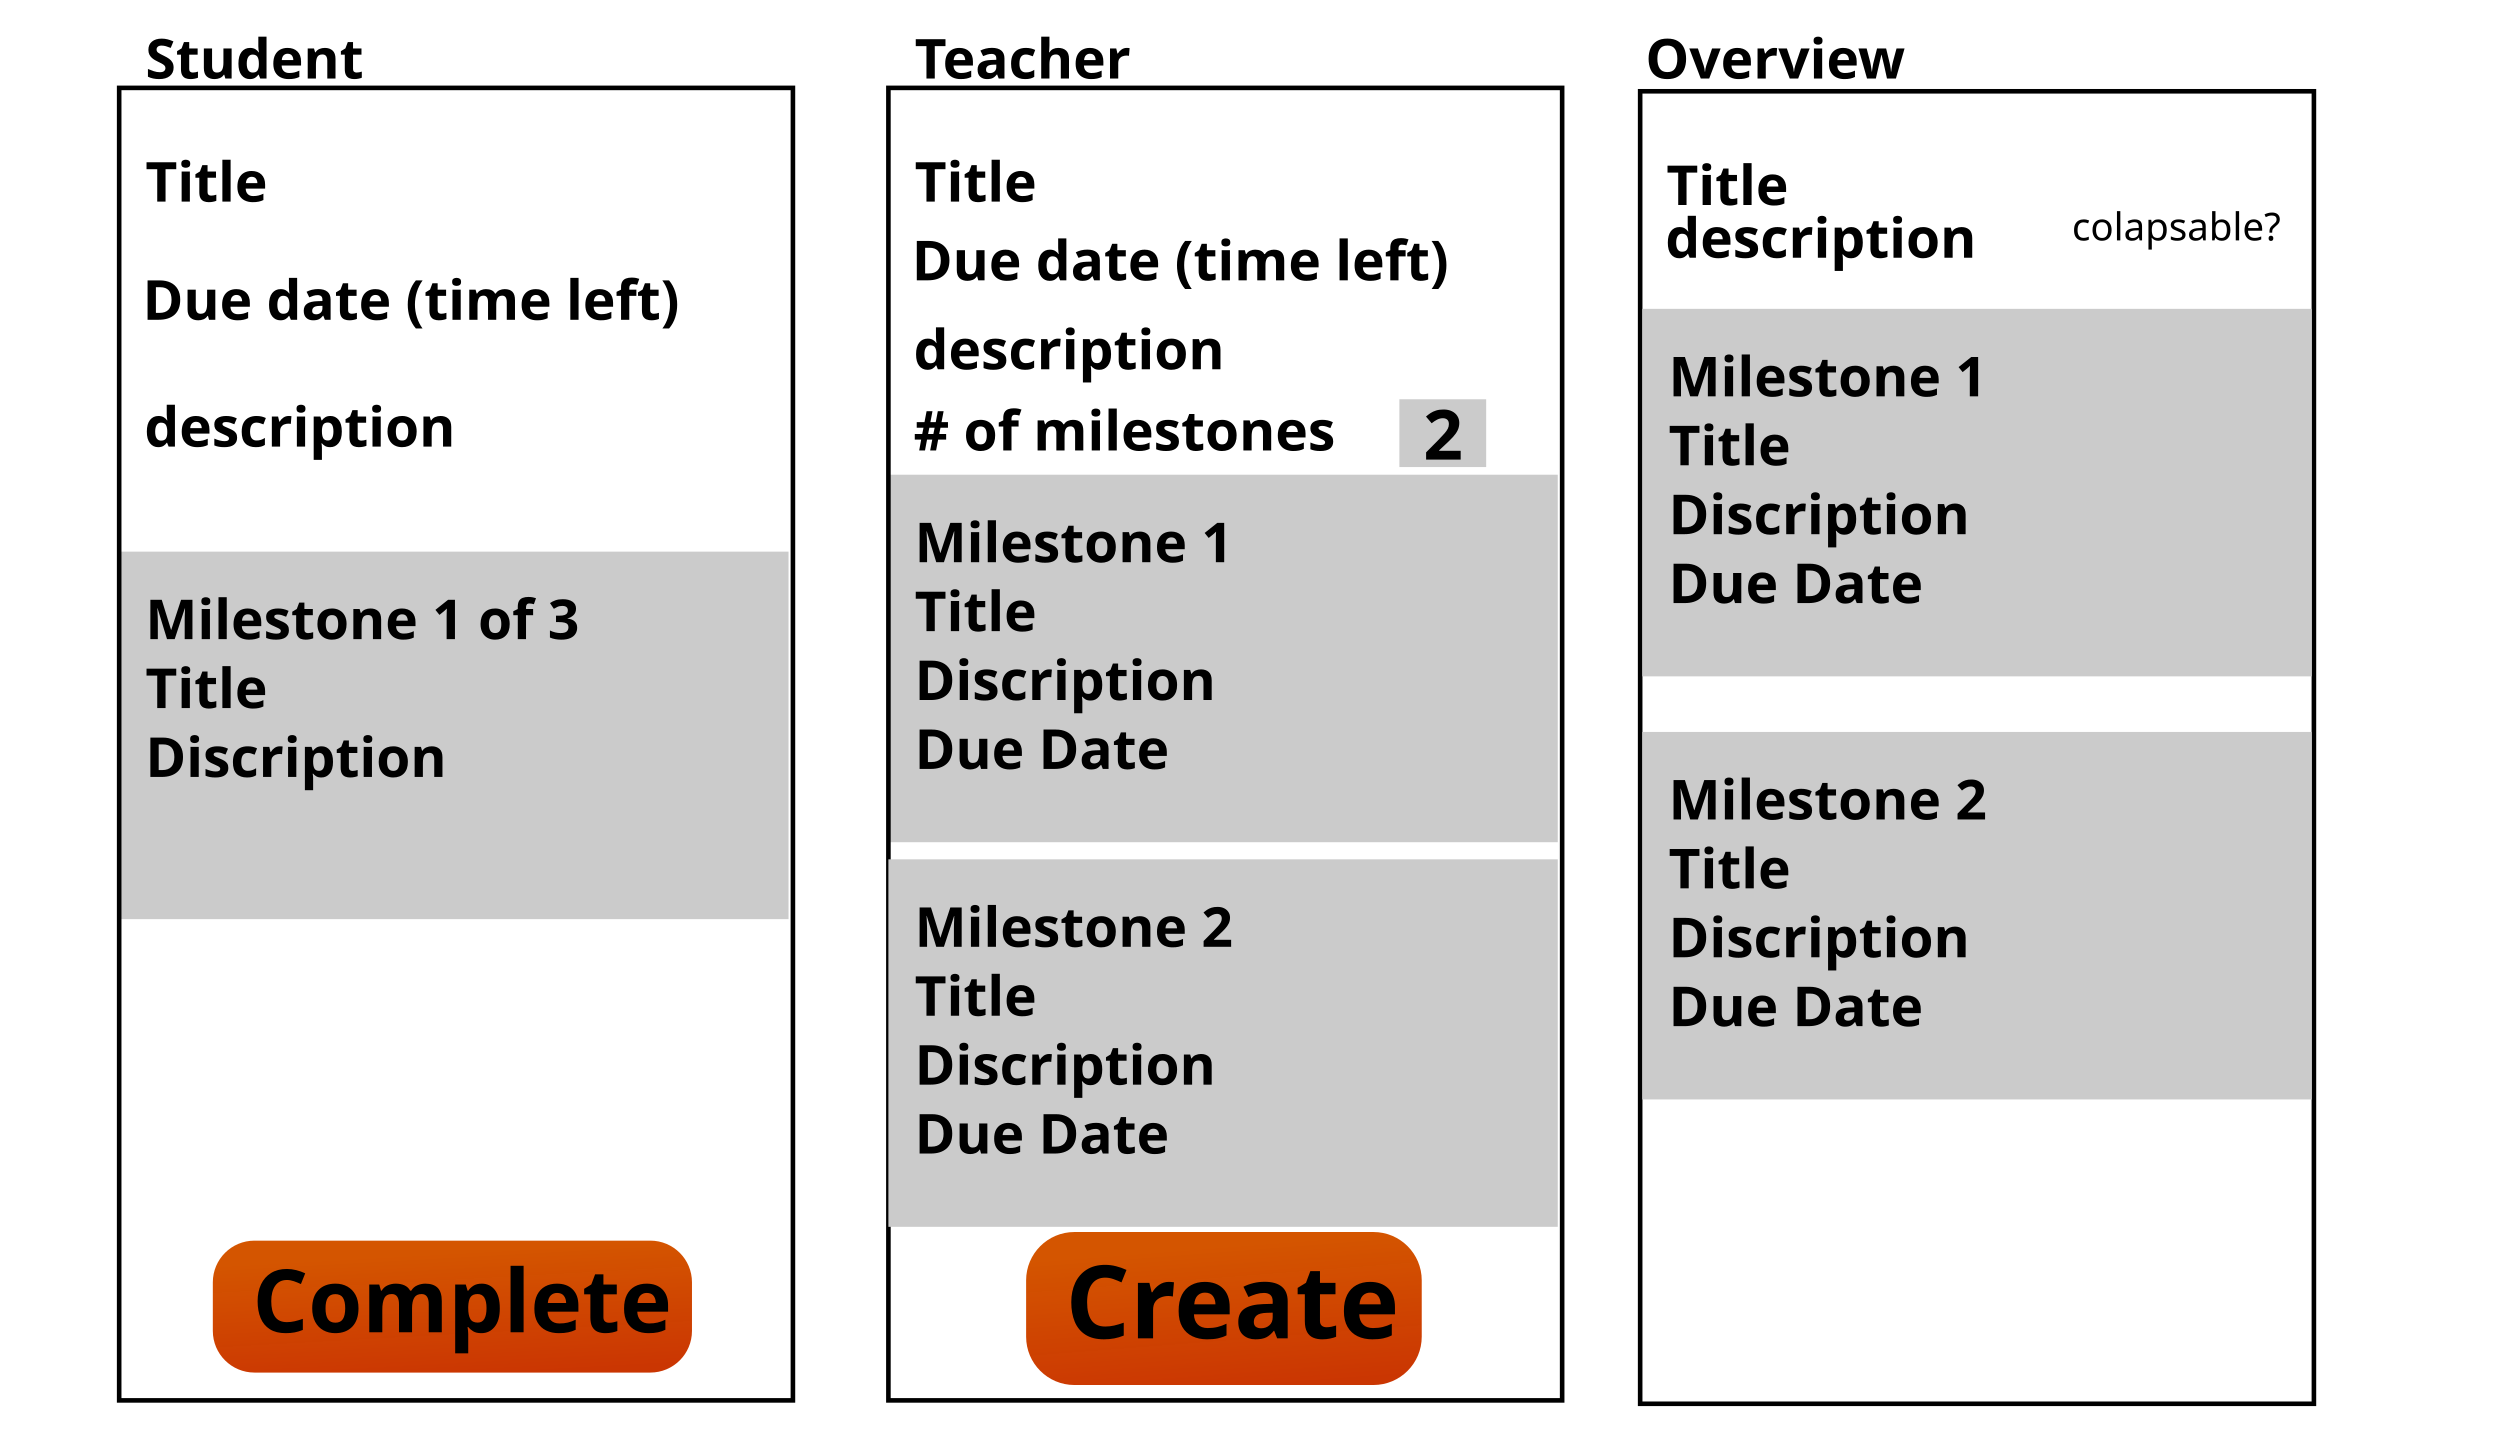
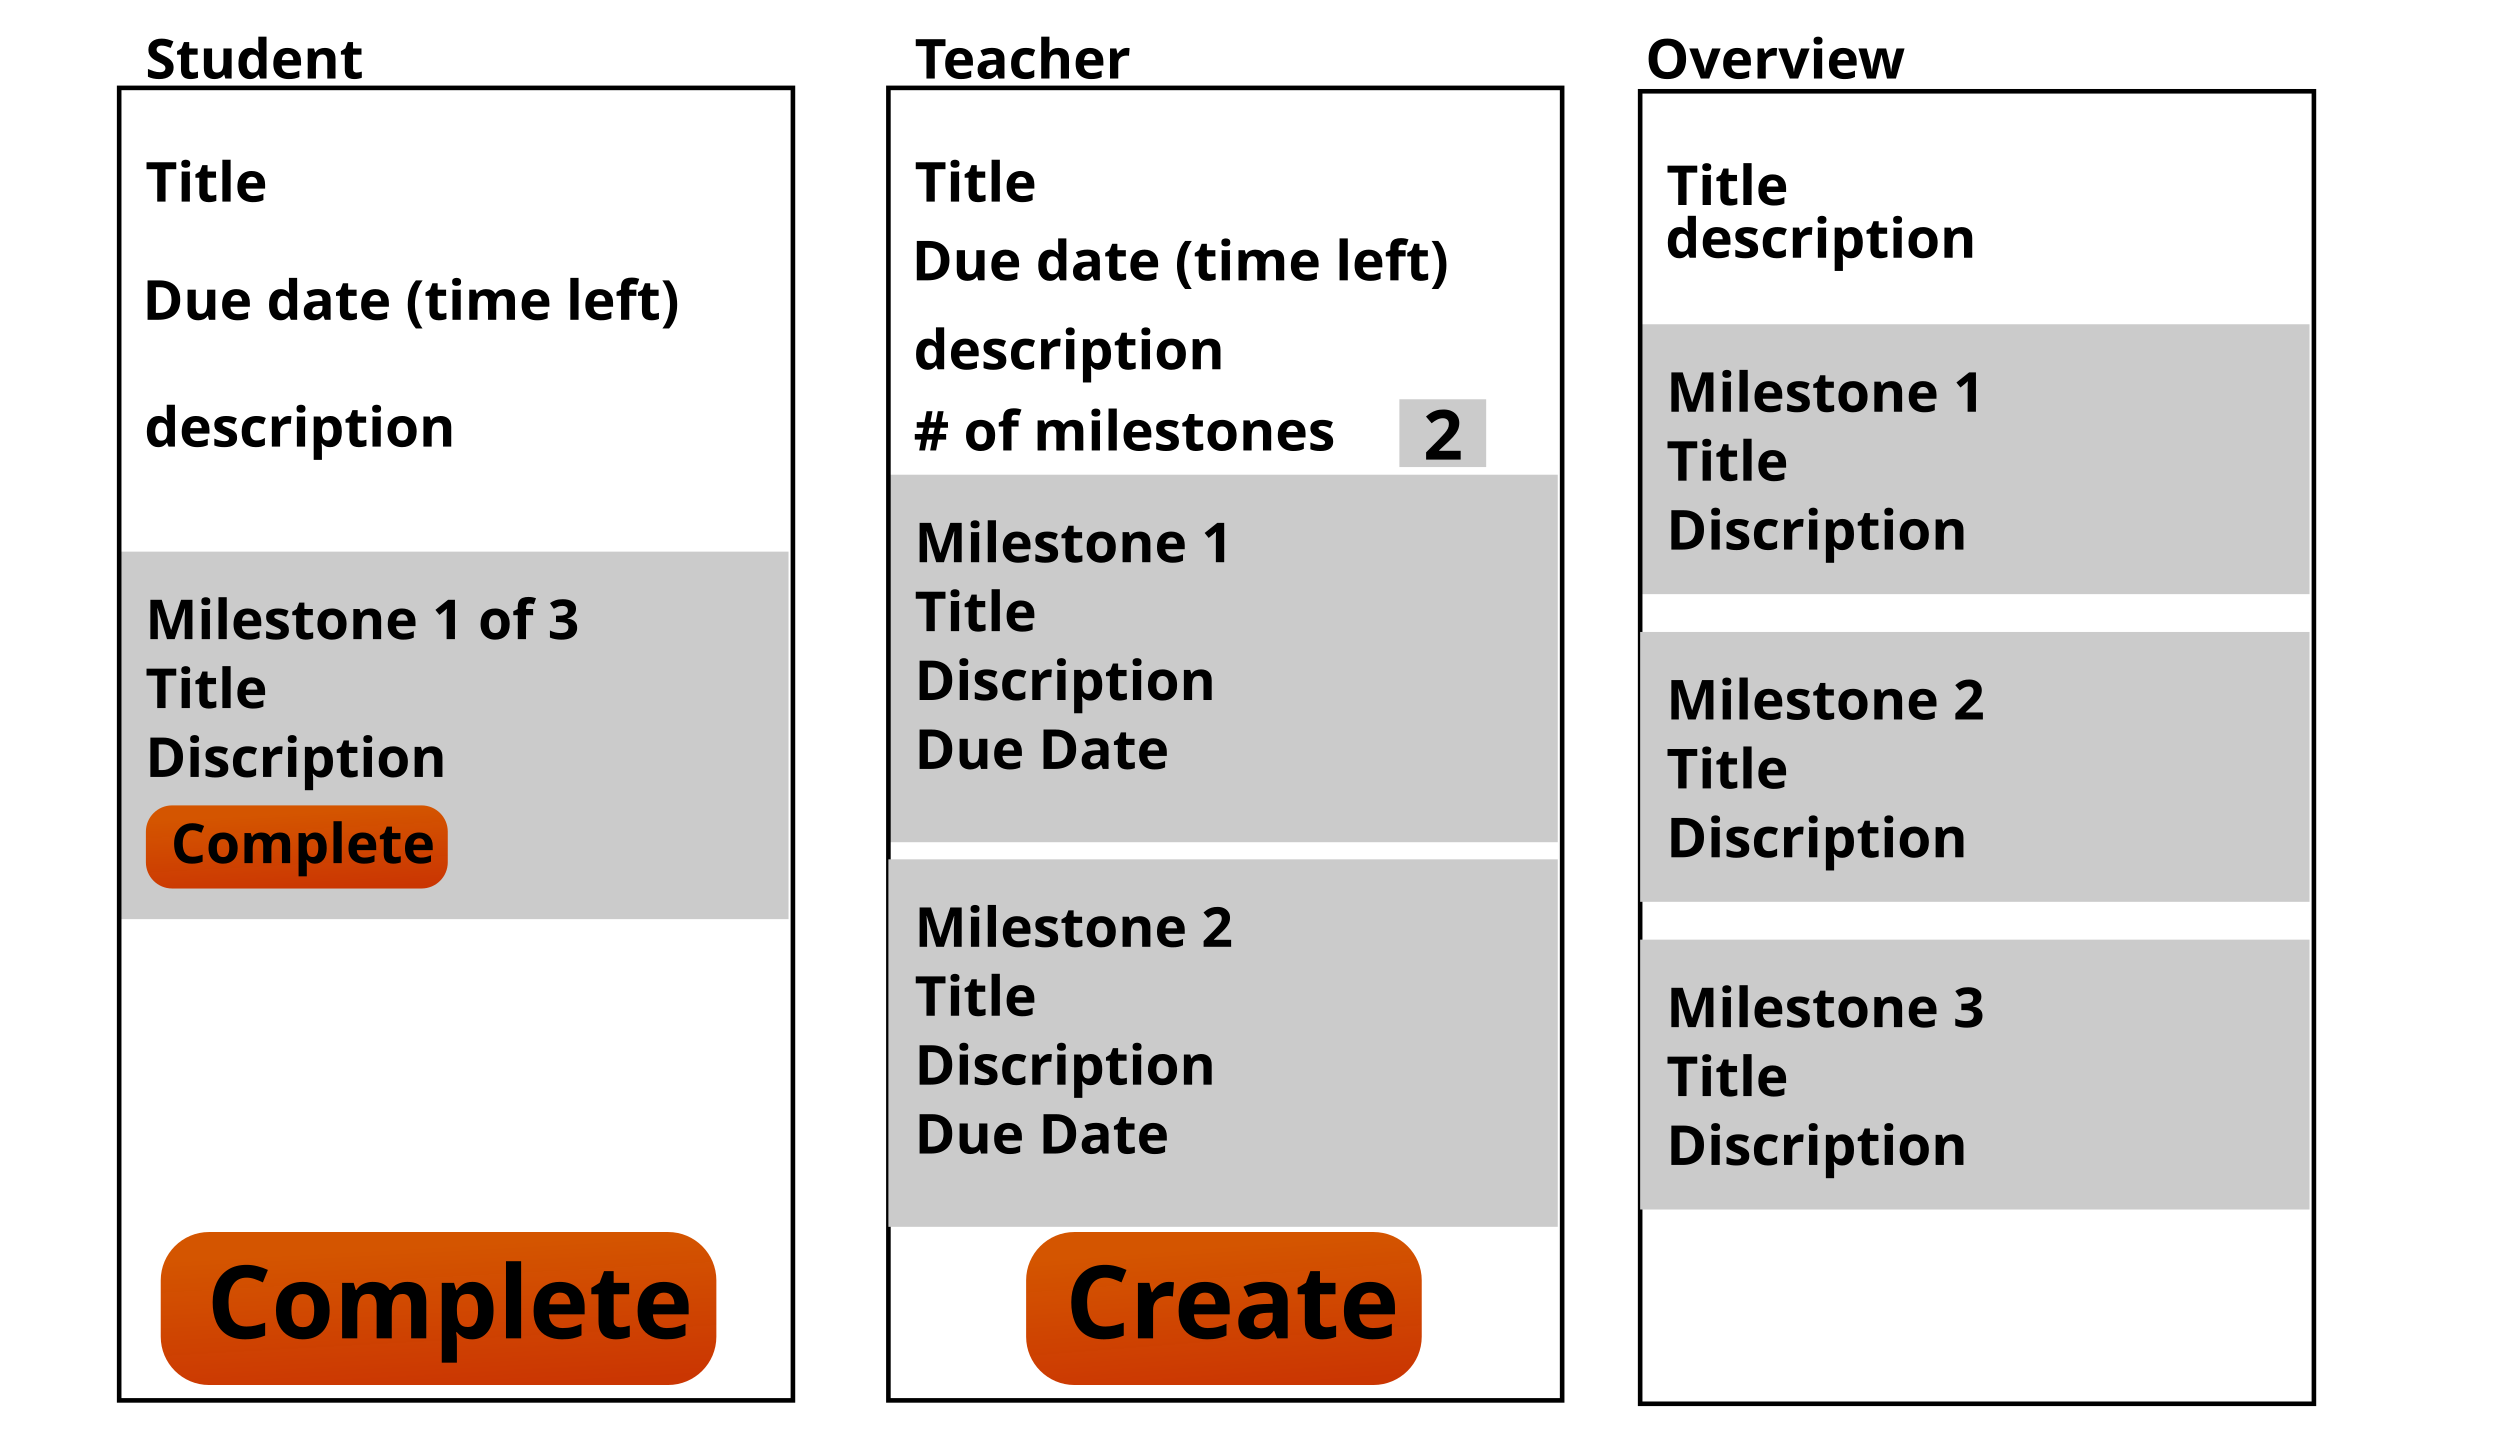
<svg xmlns="http://www.w3.org/2000/svg" xmlns:xlink="http://www.w3.org/1999/xlink" width="1300" height="744.094" id="svg2" version="1.1">
  <defs id="defs4">
    <linearGradient id="linearGradient3781">
      <stop style="stop-color:#d45500;stop-opacity:1;" offset="0" id="stop3783" />
      <stop style="stop-color:#ca3400;stop-opacity:0.991;" offset="1" id="stop3785" />
    </linearGradient>
-     <linearGradient xlink:href="#linearGradient3781" id="linearGradient3787" x1="248.571" y1="539.505" x2="251.429" y2="590.934" gradientUnits="userSpaceOnUse" gradientTransform="matrix(1.263855,0,0,1.263855,-66.27131,276.9585)" />
+     <linearGradient xlink:href="#linearGradient3781" id="linearGradient3787" x1="248.571" y1="539.505" x2="251.429" y2="590.934" gradientUnits="userSpaceOnUse" gradientTransform="matrix(0.7962527,0,0,0.7962527,-35.61144,300.8996)" />
    <linearGradient xlink:href="#linearGradient3781-0" id="linearGradient3787-4" x1="248.571" y1="539.505" x2="251.429" y2="590.934" gradientUnits="userSpaceOnUse" />
    <linearGradient id="linearGradient3781-0">
      <stop style="stop-color:#d45500;stop-opacity:1;" offset="0" id="stop3783-9" />
      <stop style="stop-color:#ca3400;stop-opacity:0.991;" offset="1" id="stop3785-4" />
    </linearGradient>
+     <linearGradient gradientTransform="matrix(1.465567,0,0,1.465567,-121.5995,164.5161)" y2="590.934" x2="251.429" y1="539.505" x1="248.571" gradientUnits="userSpaceOnUse" id="linearGradient3833" xlink:href="#linearGradient3781-0" />
    <linearGradient xlink:href="#linearGradient3781-0" id="linearGradient3896" gradientUnits="userSpaceOnUse" gradientTransform="matrix(1.04352,0,0,1.465567,387.487,164.5161)" x1="248.571" y1="539.505" x2="251.429" y2="590.934" />
    <linearGradient xlink:href="#linearGradient3781-0-5" id="linearGradient3896-4" gradientUnits="userSpaceOnUse" gradientTransform="matrix(1.04352,0,0,1.465567,778.4005,166.2815)" x1="248.571" y1="539.505" x2="251.429" y2="590.934" />
    <linearGradient id="linearGradient3781-0-5">
      <stop style="stop-color:#d45500;stop-opacity:1;" offset="0" id="stop3783-9-5" />
      <stop style="stop-color:#ca3400;stop-opacity:0.991;" offset="1" id="stop3785-4-1" />
    </linearGradient>
  </defs>
  <g id="layer1" transform="translate(0,-308.2677)">
    <rect style="color:#000000;fill:#cbcbcb;fill-opacity:1;fill-rule:nonzero;stroke:none;stroke-width:3;marker:none;visibility:visible;display:inline;overflow:visible;enable-background:accumulate" id="rect3856" width="348.076" height="191.101" x="61.967" y="595.119" ry="25.124" rx="0" />
    <rect style="color:#000000;fill:none;stroke:#000000;stroke-width:2.389;stroke-miterlimit:4;stroke-opacity:1;stroke-dasharray:none;marker:none;visibility:visible;display:inline;overflow:visible;enable-background:accumulate" id="rect3753" width="350.351" height="682.502" x="61.967" y="353.968" ry="0" />
    <text xml:space="preserve" style="font-size:28.665px;font-style:normal;font-variant:normal;font-weight:bold;font-stretch:normal;line-height:125%;letter-spacing:0px;word-spacing:0px;fill:#000000;fill-opacity:1;stroke:none;font-family:sans;-inkscape-font-specification:sans" x="75.617" y="413.118" id="text3755">
      <tspan id="tspan3757" x="75.617" y="413.118">Title</tspan>
    </text>
    <text xml:space="preserve" style="font-size:28.665px;font-style:normal;font-variant:normal;font-weight:bold;font-stretch:normal;line-height:125%;letter-spacing:0px;word-spacing:0px;fill:#000000;fill-opacity:1;stroke:none;font-family:sans;-inkscape-font-specification:sans" x="74.162" y="474.544" id="text3759">
      <tspan id="tspan3761" x="74.162" y="474.544">Due date (time left)</tspan>
    </text>
    <text xml:space="preserve" style="font-size:28.665px;font-style:normal;font-variant:normal;font-weight:bold;font-stretch:normal;line-height:125%;letter-spacing:0px;word-spacing:0px;fill:#000000;fill-opacity:1;stroke:none;font-family:sans;-inkscape-font-specification:sans" x="75.057" y="540.519" id="text3763">
      <tspan id="tspan3765" x="75.057" y="540.519">description</tspan>
    </text>
    <text xml:space="preserve" style="font-size:28.665px;font-style:normal;font-variant:normal;font-weight:bold;font-stretch:normal;line-height:125%;letter-spacing:0px;word-spacing:0px;fill:#000000;fill-opacity:1;stroke:none;font-family:sans;-inkscape-font-specification:sans" x="75.617" y="640.619" id="text3767">
      <tspan id="tspan3769" x="75.617" y="640.619">Milestone 1 of 3</tspan>
      <tspan x="75.617" y="676.451" id="tspan3771">Title</tspan>
      <tspan x="75.617" y="712.282" id="tspan3775">Discription</tspan>
    </text>
-     <rect style="color:#000000;fill:url(#linearGradient3787);fill-opacity:1;stroke:none;stroke-width:3;marker:none;visibility:visible;display:inline;overflow:visible;enable-background:accumulate" id="rect3779" width="249.16" height="68.609" x="110.668" y="953.398" ry="21.666" />
-     <text xml:space="preserve" style="font-size:45.499px;font-style:normal;font-variant:normal;font-weight:bold;font-stretch:normal;line-height:125%;letter-spacing:0px;word-spacing:0px;fill:#000000;fill-opacity:1;stroke:none;font-family:sans;-inkscape-font-specification:sans" x="131.321" y="1001.063" id="text3789">
-       <tspan id="tspan3791" x="131.321" y="1001.063">Complete</tspan>
+     <rect style="color:#000000;fill:url(#linearGradient3787);fill-opacity:1;stroke:none;stroke-width:3;marker:none;visibility:visible;display:inline;overflow:visible;enable-background:accumulate" id="rect3779" width="156.976" height="43.225" x="75.864" y="727.069" ry="13.65" />
+     <text xml:space="preserve" style="font-size:28.665px;font-style:normal;font-variant:normal;font-weight:bold;font-stretch:normal;line-height:125%;letter-spacing:0px;word-spacing:0px;fill:#000000;fill-opacity:1;stroke:none;font-family:sans;-inkscape-font-specification:sans" x="88.875" y="757.1" id="text3789">
+       <tspan id="tspan3791" x="88.875" y="757.1">Complete</tspan>
+     </text>
+     <rect style="color:#000000;fill:url(#linearGradient3833);fill-opacity:1;stroke:none;stroke-width:3;marker:none;visibility:visible;display:inline;overflow:visible;enable-background:accumulate" id="rect3779-8" width="288.926" height="79.559" x="83.58" y="948.916" ry="25.124" />
+     <text xml:space="preserve" style="font-size:52.76px;font-style:normal;font-variant:normal;font-weight:bold;font-stretch:normal;line-height:125%;letter-spacing:0px;word-spacing:0px;fill:#000000;fill-opacity:1;stroke:none;font-family:sans;-inkscape-font-specification:sans" x="107.529" y="1004.188" id="text3789-8">
+       <tspan id="tspan3791-2" x="107.529" y="1004.188">Complete</tspan>
    </text>
    <rect rx="0" ry="25.124" y="555.119" x="461.967" height="191.101" width="348.076" id="rect3858" style="color:#000000;fill:#cbcbcb;fill-opacity:1;fill-rule:nonzero;stroke:none;stroke-width:3;marker:none;visibility:visible;display:inline;overflow:visible;enable-background:accumulate" />
    <rect ry="0" y="353.968" x="461.967" height="682.502" width="350.351" id="rect3860" style="color:#000000;fill:none;stroke:#000000;stroke-width:2.389;stroke-miterlimit:4;stroke-opacity:1;stroke-dasharray:none;marker:none;visibility:visible;display:inline;overflow:visible;enable-background:accumulate" />
    <text id="text3862" y="413.118" x="475.617" style="font-size:28.665px;font-style:normal;font-variant:normal;font-weight:bold;font-stretch:normal;line-height:125%;letter-spacing:0px;word-spacing:0px;fill:#000000;fill-opacity:1;stroke:none;font-family:sans;-inkscape-font-specification:sans" xml:space="preserve">
      <tspan y="413.118" x="475.617" id="tspan3864">Title</tspan>
    </text>
    <text id="text3866" y="454.03" x="474.162" style="font-size:28.665px;font-style:normal;font-variant:normal;font-weight:bold;font-stretch:normal;line-height:125%;letter-spacing:0px;word-spacing:0px;fill:#000000;fill-opacity:1;stroke:none;font-family:sans;-inkscape-font-specification:sans" xml:space="preserve">
      <tspan y="454.03" x="474.162" id="tspan3868">Due date (time left)</tspan>
    </text>
    <text id="text3870" y="500.288" x="475.057" style="font-size:28.665px;font-style:normal;font-variant:normal;font-weight:bold;font-stretch:normal;line-height:125%;letter-spacing:0px;word-spacing:0px;fill:#000000;fill-opacity:1;stroke:none;font-family:sans;-inkscape-font-specification:sans" xml:space="preserve">
      <tspan y="500.288" x="475.057" id="tspan4067">description</tspan>
    </text>
    <text id="text3874" y="600.619" x="475.617" style="font-size:28.665px;font-style:normal;font-variant:normal;font-weight:bold;font-stretch:normal;line-height:125%;letter-spacing:0px;word-spacing:0px;fill:#000000;fill-opacity:1;stroke:none;font-family:sans;-inkscape-font-specification:sans" xml:space="preserve">
      <tspan y="600.619" x="475.617" id="tspan3876">Milestone 1</tspan>
      <tspan id="tspan3878" y="636.451" x="475.617">Title</tspan>
      <tspan id="tspan3880" y="672.282" x="475.617">Discription</tspan>
      <tspan y="708.113" x="475.617" id="tspan3898">Due Date</tspan>
    </text>
    <rect ry="25.124" y="948.916" x="533.58" height="79.559" width="205.723" id="rect3888" style="color:#000000;fill:url(#linearGradient3896);fill-opacity:1;stroke:none;stroke-width:3;marker:none;visibility:visible;display:inline;overflow:visible;enable-background:accumulate" />
    <text id="text3890" y="1004.188" x="554.003" style="font-size:52.76px;font-style:normal;font-variant:normal;font-weight:bold;font-stretch:normal;line-height:125%;letter-spacing:0px;word-spacing:0px;fill:#000000;fill-opacity:1;stroke:none;font-family:sans;-inkscape-font-specification:sans" xml:space="preserve">
      <tspan y="1004.188" x="554.003" id="tspan3892">Create</tspan>
    </text>
    <rect style="color:#000000;fill:#cbcbcb;fill-opacity:1;fill-rule:nonzero;stroke:none;stroke-width:3;marker:none;visibility:visible;display:inline;overflow:visible;enable-background:accumulate" id="rect3900" width="348.076" height="191.101" x="461.967" y="755.119" ry="25.124" rx="0" />
    <text xml:space="preserve" style="font-size:28.665px;font-style:normal;font-variant:normal;font-weight:bold;font-stretch:normal;line-height:125%;letter-spacing:0px;word-spacing:0px;fill:#000000;fill-opacity:1;stroke:none;font-family:sans;-inkscape-font-specification:sans" x="475.617" y="800.619" id="text3902">
      <tspan id="tspan3904" x="475.617" y="800.619">Milestone 2</tspan>
      <tspan x="475.617" y="836.451" id="tspan3906">Title</tspan>
      <tspan x="475.617" y="872.282" id="tspan3908">Discription</tspan>
      <tspan id="tspan3910" x="475.617" y="908.113">Due Date</tspan>
    </text>
+     <rect rx="0" ry="18.45" y="476.884" x="852.881" height="140.332" width="348.076" id="rect3858-7" style="color:#000000;fill:#cbcbcb;fill-opacity:1;fill-rule:nonzero;stroke:none;stroke-width:3;marker:none;visibility:visible;display:inline;overflow:visible;enable-background:accumulate" />
    <rect ry="0" y="355.733" x="852.881" height="682.502" width="350.351" id="rect3860-1" style="color:#000000;fill:none;stroke:#000000;stroke-width:2.389;stroke-miterlimit:4;stroke-opacity:1;stroke-dasharray:none;marker:none;visibility:visible;display:inline;overflow:visible;enable-background:accumulate" />
    <text id="text3862-1" y="414.884" x="866.531" style="font-size:28.665px;font-style:normal;font-variant:normal;font-weight:bold;font-stretch:normal;line-height:125%;letter-spacing:0px;word-spacing:0px;fill:#000000;fill-opacity:1;stroke:none;font-family:sans;-inkscape-font-specification:sans" xml:space="preserve">
      <tspan y="414.884" x="866.531" id="tspan3864-5">Title</tspan>
    </text>
    <text id="text3870-6" y="442.284" x="865.971" style="font-size:28.665px;font-style:normal;font-variant:normal;font-weight:bold;font-stretch:normal;line-height:125%;letter-spacing:0px;word-spacing:0px;fill:#000000;fill-opacity:1;stroke:none;font-family:sans;-inkscape-font-specification:sans" xml:space="preserve">
      <tspan y="442.284" x="865.971" id="tspan3872-1">description</tspan>
+     </text>
+     <text id="text3874-4" y="522.385" x="866.531" style="font-size:28.665px;font-style:normal;font-variant:normal;font-weight:bold;font-stretch:normal;line-height:125%;letter-spacing:0px;word-spacing:0px;fill:#000000;fill-opacity:1;stroke:none;font-family:sans;-inkscape-font-specification:sans" xml:space="preserve">
+       <tspan y="522.385" x="866.531" id="tspan3876-2">Milestone 1</tspan>
+       <tspan id="tspan3878-3" y="558.216" x="866.531">Title</tspan>
+       <tspan y="594.047" x="866.531" id="tspan3898-2">Discription</tspan>
+     </text>
+     <rect style="color:#000000;fill:#cbcbcb;fill-opacity:1;fill-rule:nonzero;stroke:none;stroke-width:3;marker:none;visibility:visible;display:inline;overflow:visible;enable-background:accumulate" id="rect4047" width="348.076" height="140.332" x="852.881" y="636.884" ry="18.45" rx="0" />
+     <text xml:space="preserve" style="font-size:28.665px;font-style:normal;font-variant:normal;font-weight:bold;font-stretch:normal;line-height:125%;letter-spacing:0px;word-spacing:0px;fill:#000000;fill-opacity:1;stroke:none;font-family:sans;-inkscape-font-specification:sans" x="866.531" y="682.385" id="text4049">
+       <tspan id="tspan4051" x="866.531" y="682.385">Milestone 2</tspan>
+       <tspan x="866.531" y="718.216" id="tspan4053">Title</tspan>
+       <tspan id="tspan4055" x="866.531" y="754.047">Discription</tspan>
+     </text>
+     <rect rx="0" ry="18.45" y="796.884" x="852.881" height="140.332" width="348.076" id="rect4057" style="color:#000000;fill:#cbcbcb;fill-opacity:1;fill-rule:nonzero;stroke:none;stroke-width:3;marker:none;visibility:visible;display:inline;overflow:visible;enable-background:accumulate" />
+     <text id="text4059" y="842.385" x="866.531" style="font-size:28.665px;font-style:normal;font-variant:normal;font-weight:bold;font-stretch:normal;line-height:125%;letter-spacing:0px;word-spacing:0px;fill:#000000;fill-opacity:1;stroke:none;font-family:sans;-inkscape-font-specification:sans" xml:space="preserve">
+       <tspan y="842.385" x="866.531" id="tspan4061">Milestone 3</tspan>
+       <tspan id="tspan4063" y="878.216" x="866.531">Title</tspan>
+       <tspan y="914.047" x="866.531" id="tspan4065">Discription</tspan>
    </text>
    <text xml:space="preserve" style="font-size:28.665px;font-style:normal;font-variant:normal;font-weight:bold;font-stretch:normal;line-height:125%;letter-spacing:0px;word-spacing:0px;fill:#000000;fill-opacity:1;stroke:none;font-family:sans;-inkscape-font-specification:sans" x="475.057" y="542.519" id="text4075">
      <tspan id="tspan4077" x="475.057" y="542.519"># of milestones</tspan>
    </text>
    <rect style="color:#000000;fill:#cbcbcb;fill-opacity:1;fill-rule:nonzero;stroke:none;stroke-width:3;marker:none;visibility:visible;display:inline;overflow:visible;enable-background:accumulate" id="rect4079" width="45.127" height="35.256" x="727.678" y="515.886" ry="0" />
    <text xml:space="preserve" style="font-size:36px;font-style:normal;font-variant:normal;font-weight:bold;font-stretch:normal;line-height:125%;letter-spacing:0px;word-spacing:0px;fill:#000000;fill-opacity:1;stroke:none;font-family:NewBskvll BT;-inkscape-font-specification:NewBskvll BT Bold" x="740.139" y="547.27" id="text4081">
      <tspan id="tspan4083" x="740.139" y="547.27" style="font-family:san;-inkscape-font-specification:san">2</tspan>
    </text>
    <text id="text4085" y="349.118" x="75.617" style="font-size:28.665px;font-style:normal;font-variant:normal;font-weight:bold;font-stretch:normal;line-height:125%;letter-spacing:0px;word-spacing:0px;fill:#000000;fill-opacity:1;stroke:none;font-family:sans;-inkscape-font-specification:sans" xml:space="preserve">
      <tspan y="349.118" x="75.617" id="tspan4087">Student</tspan>
    </text>
    <text xml:space="preserve" style="font-size:28.665px;font-style:normal;font-variant:normal;font-weight:bold;font-stretch:normal;line-height:125%;letter-spacing:0px;word-spacing:0px;fill:#000000;fill-opacity:1;stroke:none;font-family:sans;-inkscape-font-specification:sans" x="475.617" y="349.118" id="text4089">
      <tspan id="tspan4091" x="475.617" y="349.118">Teacher</tspan>
    </text>
    <text id="text4093" y="349.118" x="855.617" style="font-size:28.665px;font-style:normal;font-variant:normal;font-weight:bold;font-stretch:normal;line-height:125%;letter-spacing:0px;word-spacing:0px;fill:#000000;fill-opacity:1;stroke:none;font-family:sans;-inkscape-font-specification:sans" xml:space="preserve">
      <tspan y="349.118" x="855.617" id="tspan4095">Overview</tspan>
    </text>
-     <rect rx="0" ry="25.124" y="468.873" x="854.018" height="191.101" width="348.076" id="rect3858-1" style="color:#000000;fill:#cbcbcb;fill-opacity:1;fill-rule:nonzero;stroke:none;stroke-width:3;marker:none;visibility:visible;display:inline;overflow:visible;enable-background:accumulate" />
-     <text id="text3874-7" y="514.373" x="867.668" style="font-size:28.665px;font-style:normal;font-variant:normal;font-weight:bold;font-stretch:normal;line-height:125%;letter-spacing:0px;word-spacing:0px;fill:#000000;fill-opacity:1;stroke:none;font-family:sans;-inkscape-font-specification:sans" xml:space="preserve">
-       <tspan y="514.373" x="867.668" id="tspan3876-4">Milestone 1</tspan>
-       <tspan id="tspan3878-0" y="550.204" x="867.668">Title</tspan>
-       <tspan id="tspan3880-9" y="586.036" x="867.668">Discription</tspan>
-       <tspan y="621.867" x="867.668" id="tspan3898-4">Due Date</tspan>
-     </text>
-     <rect style="color:#000000;fill:#cbcbcb;fill-opacity:1;fill-rule:nonzero;stroke:none;stroke-width:3;marker:none;visibility:visible;display:inline;overflow:visible;enable-background:accumulate" id="rect3108" width="348.076" height="191.101" x="854.018" y="688.873" ry="25.124" rx="0" />
-     <text xml:space="preserve" style="font-size:28.665px;font-style:normal;font-variant:normal;font-weight:bold;font-stretch:normal;line-height:125%;letter-spacing:0px;word-spacing:0px;fill:#000000;fill-opacity:1;stroke:none;font-family:sans;-inkscape-font-specification:sans" x="867.668" y="734.373" id="text3110">
-       <tspan id="tspan3112" x="867.668" y="734.373">Milestone 2</tspan>
-       <tspan x="867.668" y="770.204" id="tspan3114">Title</tspan>
-       <tspan x="867.668" y="806.036" id="tspan3116">Discription</tspan>
-       <tspan id="tspan3118" x="867.668" y="841.867">Due Date</tspan>
-     </text>
-     <text xml:space="preserve" style="font-size:36px;font-style:normal;font-variant:normal;font-weight:bold;font-stretch:normal;line-height:125%;letter-spacing:0px;word-spacing:0px;fill:#000000;fill-opacity:1;stroke:none;font-family:NewBskvll BT;-inkscape-font-specification:NewBskvll BT Bold" x="1077.414" y="433.272" id="text3120">
-       <tspan id="tspan3122" x="1077.414" y="433.272" style="font-size:20px;font-style:normal;font-variant:normal;font-weight:normal;font-stretch:normal;text-align:start;line-height:125%;writing-mode:lr-tb;text-anchor:start;font-family:Sans;-inkscape-font-specification:Sans">colapsable?</tspan>
-     </text>
  </g>
</svg>
